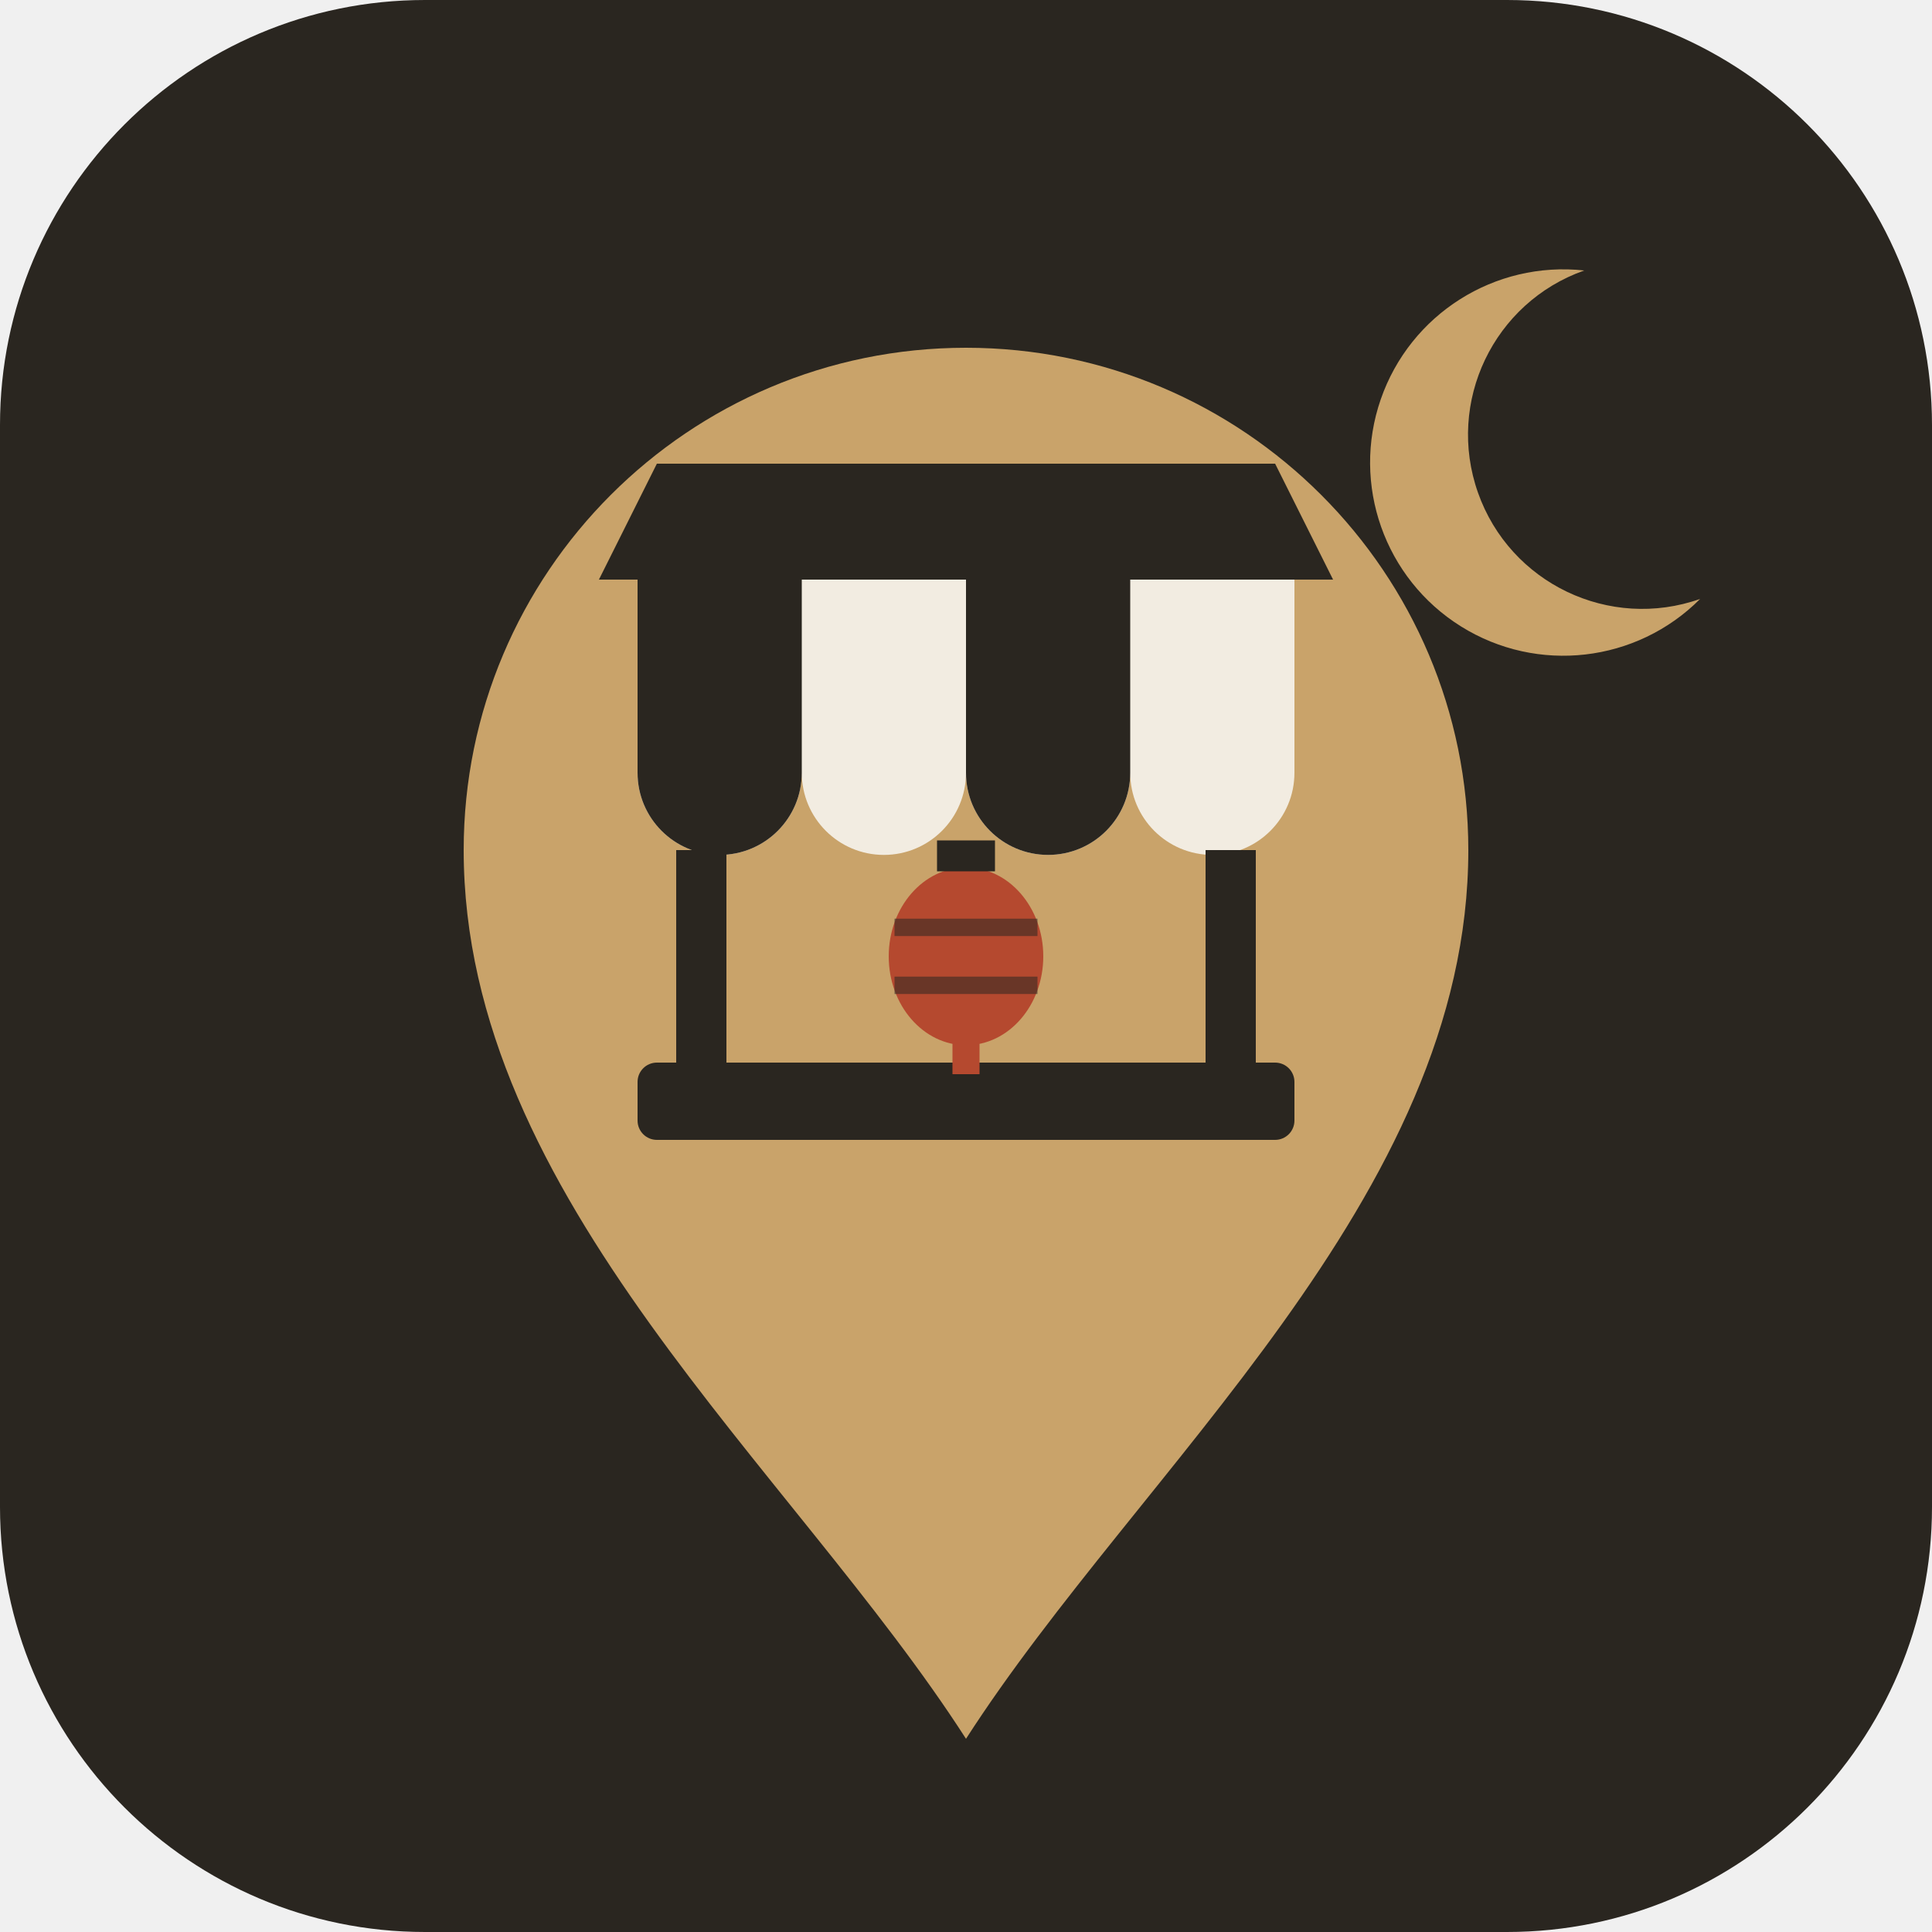
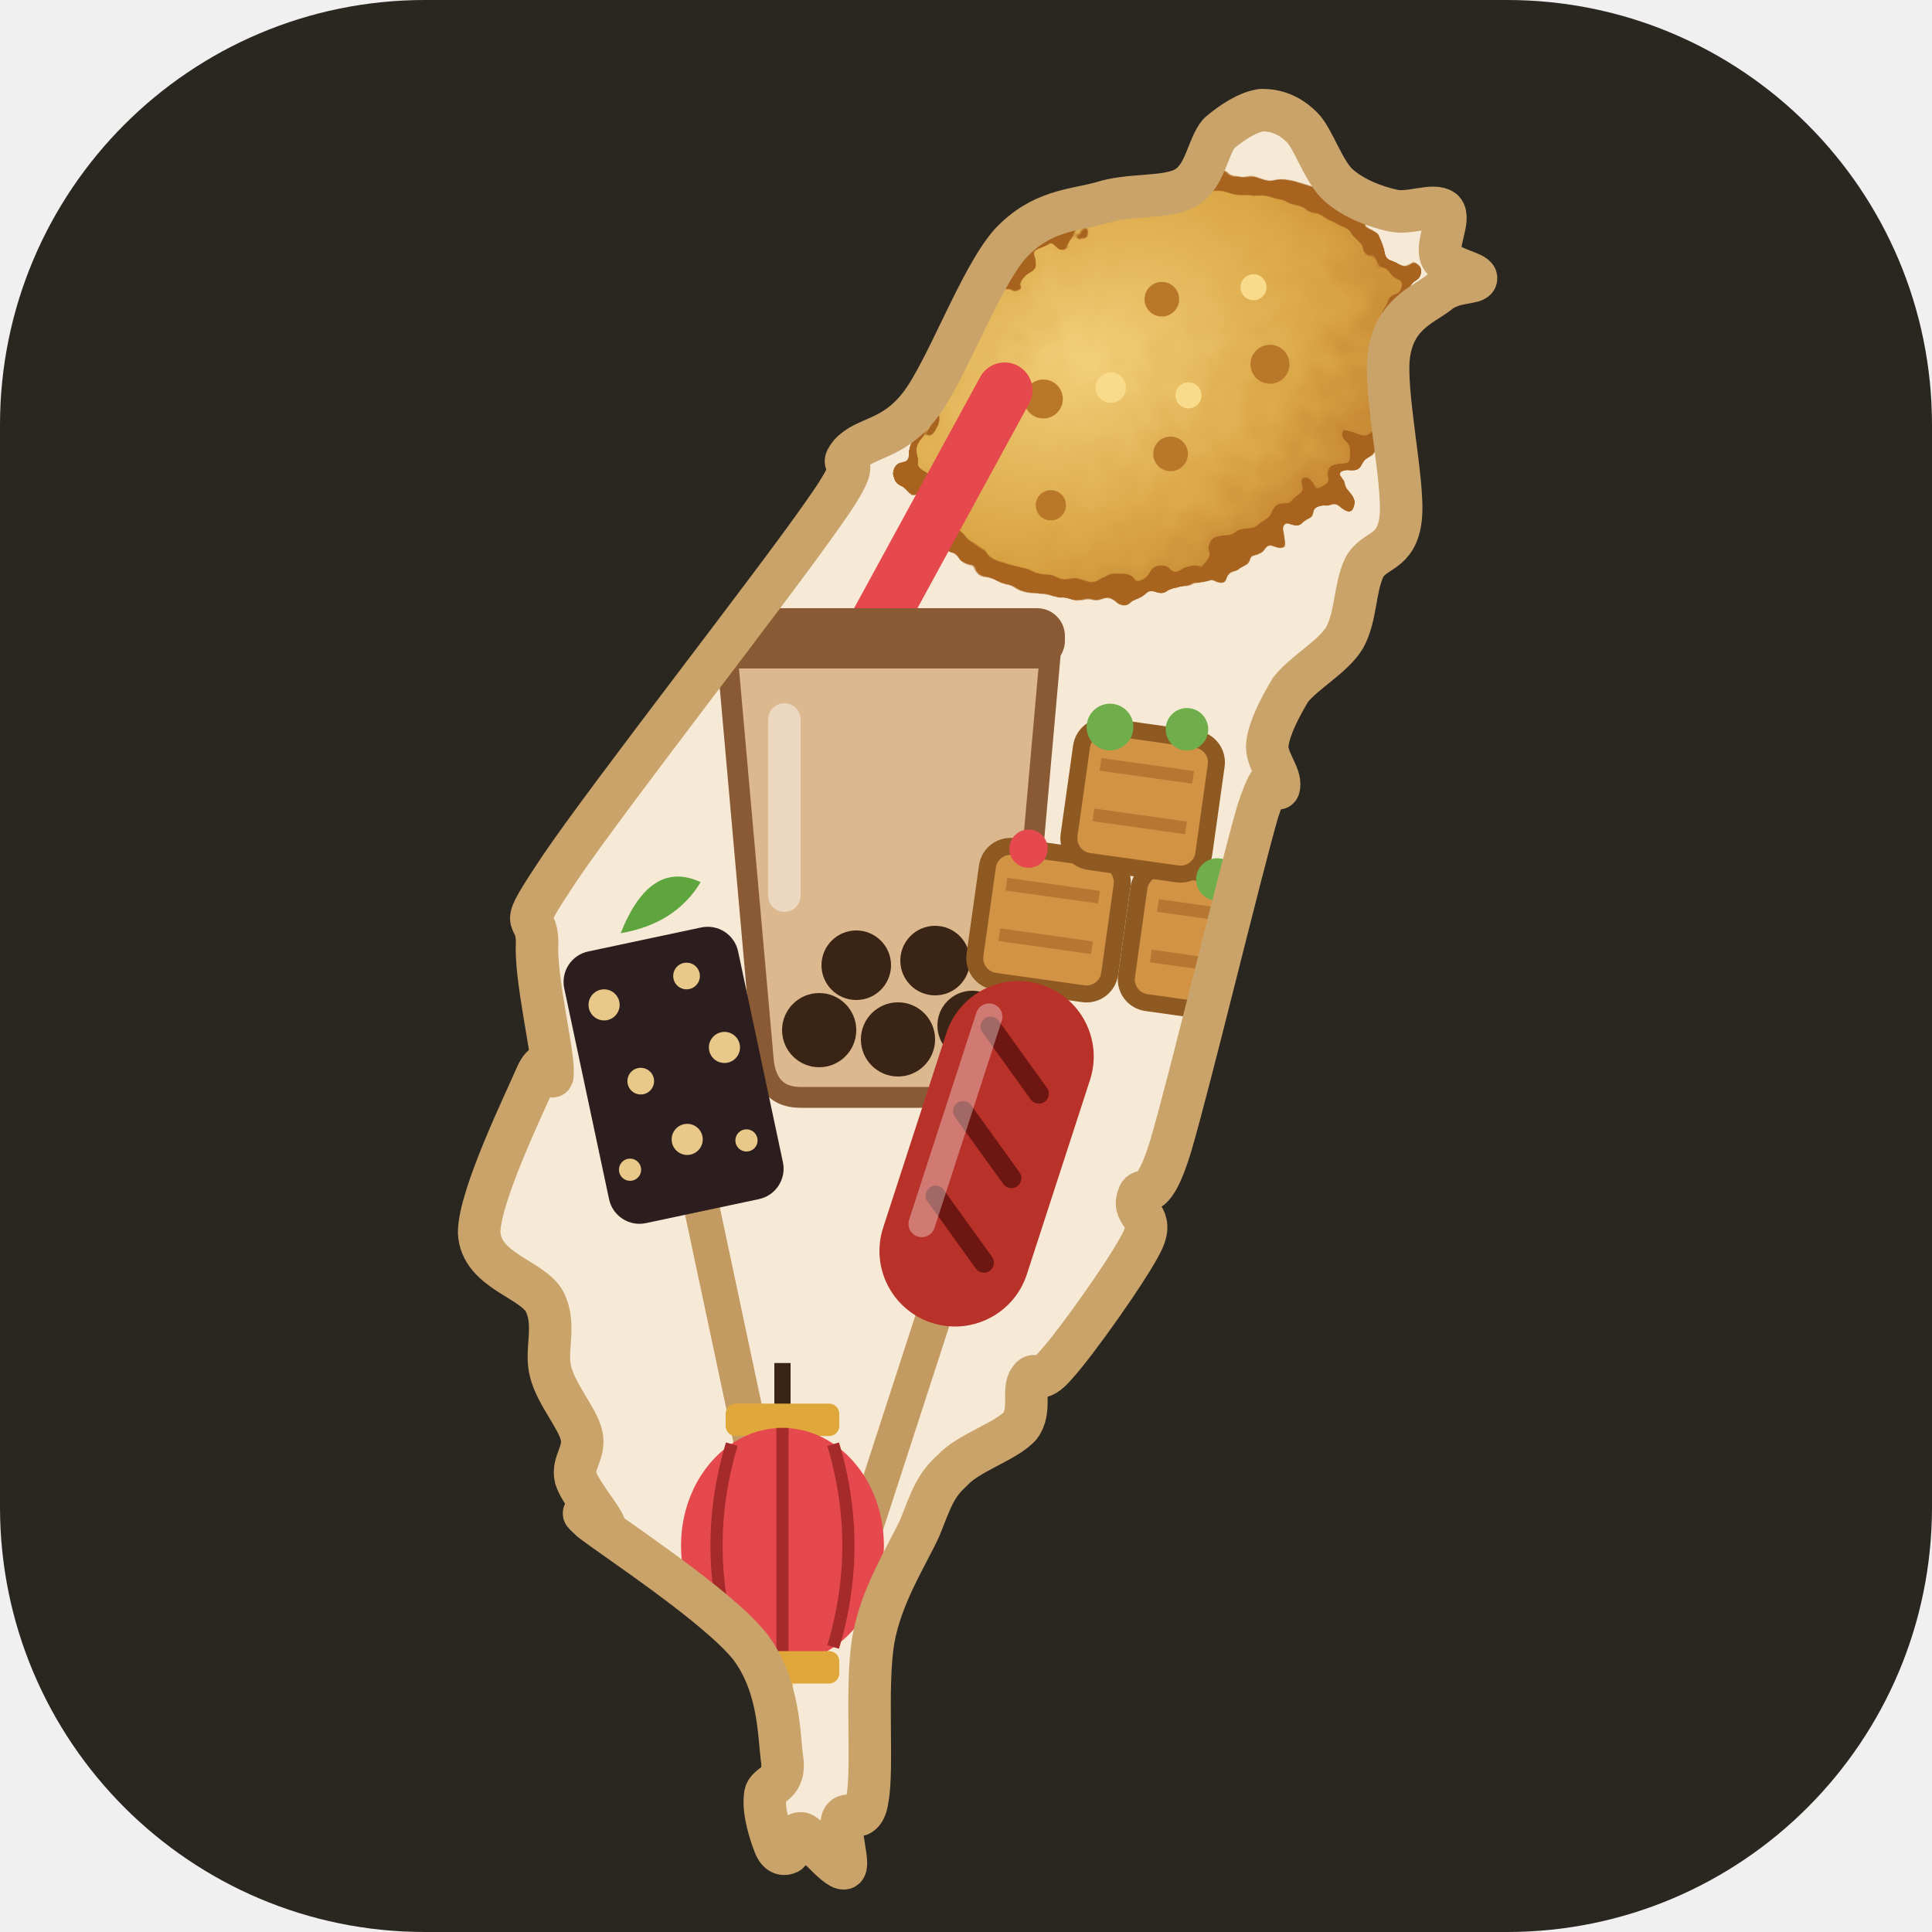
<svg xmlns="http://www.w3.org/2000/svg" viewBox="0 0 100 100">
+   <defs>
+     <filter id="ebeigexr" x="-15%" y="-15%" width="130%" height="130%">
+       <feTurbulence type="fractalNoise" baseFrequency=".7" numOctaves="2" seed="4" />
+       <feDisplacementMap in="SourceGraphic" scale="2.4" />
+     </filter>
+     <radialGradient id="ebeigexg" cx=".4" cy=".35" r=".8">
+       <stop offset="0" stop-color="#f3cf7a" />
+       <stop offset=".6" stop-color="#d9a443" />
+       <stop offset="1" stop-color="#b9772a" />
+     </radialGradient>
+     <clipPath id="ebeigexc">
+       <path d="M24.8 63.8C24.9 65.8 27.6 66.2 28.2 67.4C28.8 68.6 28.2 69.9 28.5 71.0C28.8 72.2 29.9 73.4 30.1 74.3C30.3 75.2 29.6 75.7 29.8 76.5C30.0 77.2 31.2 78.6 31.3 79.0C31.5 79.3 29.4 77.6 30.6 78.7C31.9 79.7 37.1 83.1 38.8 85.2C40.4 87.3 40.3 89.9 40.5 91.2C40.6 92.5 39.6 92.3 39.6 93.0C39.5 93.8 39.9 95.0 40.1 95.5C40.3 96.0 40.6 96.0 40.8 95.9C41.0 95.8 41.0 94.8 41.5 94.9C41.9 95.0 43.3 96.8 43.7 96.7C44.0 96.6 43.4 94.8 43.6 94.2C43.8 93.6 44.7 94.6 44.9 93.1C45.2 91.5 44.8 87.3 45.2 84.9C45.6 82.6 46.9 80.6 47.6 79.1C48.2 77.6 48.4 76.9 49.3 76.1C50.1 75.2 52.1 74.6 52.8 73.8C53.4 73.0 52.9 71.9 53.3 71.4C53.6 70.9 53.7 71.8 54.7 70.6C55.7 69.5 58.4 65.7 59.1 64.3C59.8 62.9 58.6 62.9 58.9 62.0C59.1 61.2 59.6 62.6 60.6 59.3C61.6 55.9 64.2 45.1 65.1 42.0C66.1 38.9 66.1 41.3 66.2 40.7C66.3 40.1 65.5 39.3 65.6 38.5C65.7 37.7 66.2 36.7 66.8 35.7C67.5 34.8 69.0 34.0 69.6 33.0C70.2 31.9 70.1 30.5 70.6 29.4C71.1 28.4 72.3 28.7 72.5 26.8C72.7 25.0 71.6 20.2 71.9 18.3C72.2 16.3 73.6 15.8 74.4 15.2C75.2 14.5 76.4 14.7 76.4 14.4C76.4 14.1 74.9 13.9 74.6 13.3C74.3 12.7 75.1 11.3 74.7 10.9C74.2 10.5 73.0 11.1 72.1 10.9C71.2 10.7 70.1 10.3 69.3 9.6C68.5 8.9 68.0 7.2 67.4 6.6C66.7 5.9 66.0 5.7 65.3 5.7C64.6 5.8 63.8 6.3 63.1 6.9C62.5 7.6 62.4 9.1 61.4 9.7C60.4 10.3 58.5 10.0 57.0 10.5C55.5 10.9 53.9 10.9 52.3 12.6C50.7 14.4 49.0 19.2 47.6 21.0C46.2 22.8 44.8 22.6 44.0 23.5C43.2 24.5 45.1 23.1 42.6 26.6C40.1 30.2 31.5 41.2 29.0 44.9C26.6 48.5 27.8 47.0 27.8 48.8C27.7 50.6 28.6 54.3 28.6 55.4C28.6 56.5 28.5 54.2 27.8 55.6C27.2 57.0 24.8 61.9 24.8 63.8Z" />
+     </clipPath>
+   </defs>
  <rect width="100" height="100" rx="22" fill="#2a2620" />
-   <path d="M82 14a10 10 0 1 0 6 17a8 8 0 1 1-6-17z" fill="#c9a36a" />
-   <path d="M50 90C41 76 24 62 24 44a26 26 0 0 1 52 0c0 18-17 32-26 46z" fill="#c9a36a" />
-   <clipPath id="aw">
-     <path d="M33 30h34v10a4.25 4.25 0 0 1-8.5 0a4.25 4.25 0 0 1-8.5 0a4.25 4.25 0 0 1-8.5 0a4.25 4.25 0 0 1-8.5 0z" />
-   </clipPath>
-   <g clip-path="url(#aw)">
-     <rect x="33" y="28" width="34" height="18" fill="#f2ece1" />
-     <rect x="33" y="28" width="8.5" height="18" fill="#2a2620" />
-     <rect x="50" y="28" width="8.5" height="18" fill="#2a2620" />
+   <path d="M24.8 63.8C24.9 65.8 27.6 66.2 28.2 67.4C28.8 68.6 28.2 69.9 28.5 71.0C28.8 72.2 29.9 73.4 30.1 74.3C30.3 75.2 29.6 75.7 29.8 76.5C30.0 77.2 31.2 78.6 31.3 79.0C31.5 79.3 29.4 77.6 30.6 78.7C31.9 79.7 37.1 83.1 38.8 85.2C40.4 87.3 40.3 89.9 40.5 91.2C40.6 92.5 39.6 92.3 39.6 93.0C39.5 93.8 39.9 95.0 40.1 95.5C40.3 96.0 40.6 96.0 40.8 95.9C41.0 95.8 41.0 94.8 41.5 94.9C41.9 95.0 43.3 96.8 43.7 96.7C44.0 96.6 43.4 94.8 43.6 94.2C43.8 93.6 44.7 94.6 44.9 93.1C45.2 91.5 44.8 87.3 45.2 84.9C45.6 82.6 46.9 80.6 47.6 79.1C48.2 77.6 48.4 76.9 49.3 76.1C50.1 75.2 52.1 74.6 52.8 73.8C53.4 73.0 52.9 71.9 53.3 71.4C53.6 70.9 53.7 71.8 54.7 70.6C55.7 69.5 58.4 65.7 59.1 64.3C59.8 62.9 58.6 62.9 58.9 62.0C59.1 61.2 59.6 62.6 60.6 59.3C61.6 55.9 64.2 45.1 65.1 42.0C66.1 38.9 66.1 41.3 66.2 40.7C66.3 40.1 65.5 39.3 65.6 38.5C65.7 37.7 66.2 36.7 66.8 35.7C67.5 34.8 69.0 34.0 69.6 33.0C70.2 31.9 70.1 30.5 70.6 29.4C71.1 28.4 72.3 28.7 72.5 26.8C72.7 25.0 71.6 20.2 71.9 18.3C72.2 16.3 73.6 15.8 74.4 15.2C75.2 14.5 76.4 14.7 76.4 14.4C76.4 14.1 74.9 13.9 74.6 13.3C74.3 12.7 75.1 11.3 74.7 10.9C74.2 10.5 73.0 11.1 72.1 10.9C71.2 10.7 70.1 10.3 69.3 9.6C68.5 8.9 68.0 7.2 67.4 6.6C66.7 5.9 66.0 5.7 65.3 5.7C64.6 5.8 63.8 6.3 63.1 6.9C62.5 7.6 62.4 9.1 61.4 9.7C60.4 10.3 58.5 10.0 57.0 10.5C55.5 10.9 53.9 10.9 52.3 12.6C50.7 14.4 49.0 19.2 47.6 21.0C46.2 22.8 44.8 22.6 44.0 23.5C43.2 24.5 45.1 23.1 42.6 26.6C40.1 30.2 31.5 41.2 29.0 44.9C26.6 48.5 27.8 47.0 27.8 48.8C27.7 50.6 28.6 54.3 28.6 55.4C28.6 56.5 28.5 54.2 27.8 55.6C27.2 57.0 24.8 61.9 24.8 63.8Z" fill="#f6ead6" />
+   <g clip-path="url(#ebeigexc)">
+     <g transform="translate(60 20) rotate(-28) scale(1.12)">
+       <g filter="url(#ebeigexr)">
+         <ellipse cx="0" cy="0" rx="12" ry="8.5" fill="url(#ebeigexg)" stroke="#a8641f" stroke-width="1" />
+       </g>
+       <g fill="#b9772a">
+         <circle cx="-5" cy="-2" r=".9" />
+         <circle cx="2" cy="-3.5" r=".8" />
+         <circle cx="5" cy="1.5" r=".9" />
+         <circle cx="-1" cy="3" r=".8" />
+         <circle cx="-7" cy="2.5" r=".7" />
+       </g>
+       <g fill="#f8dc8c">
+         <circle cx="-2" cy="-1" r=".7" />
+         <circle cx="6" cy="-2" r=".6" />
+         <circle cx="1" cy="1" r=".6" />
+       </g>
+     </g>
+     <g transform="translate(46 43) scale(1.2)">
+       <path d="M-1 -8 L5 -19" stroke="#e5484d" stroke-width="2.4" stroke-linecap="round" />
+       <path d="M-7 -8 H7 L5.4 10 Q5.2 11.5 3.8 11.5 H-3.8 Q-5.2 11.5 -5.4 10 Z" fill="#dcb88e" stroke="#8a5a35" stroke-width=".9" />
+       <rect x="-7.6" y="-9.6" width="15.2" height="2.6" rx="1.2" fill="#8a5a35" />
+       <g fill="#3a2416">
+         <circle cx="-3" cy="8.6" r="1.6" />
+         <circle cx="0.4" cy="9" r="1.6" />
+         <circle cx="3.6" cy="8.4" r="1.5" />
+         <circle cx="-1.4" cy="5.8" r="1.5" />
+         <circle cx="2" cy="5.6" r="1.5" />
+       </g>
+       <rect x="-5.2" y="-5.5" width="1.4" height="9" rx=".7" fill="#fff" opacity=".45" />
+     </g>
+     <g transform="translate(58.5 46) rotate(8) scale(1.1)">
+       <rect x="-6.8" y="-1.2" width="6.4" height="6.4" rx="1.1" fill="#d39345" stroke="#8f5a22" stroke-width=".8" />
+       <path d="M-5.8 0.6h4.4M-5.8 3h4.4" stroke="#a96b2a" stroke-width=".6" opacity=".7" />
+       <rect x="0.4" y="-1.2" width="6.4" height="6.4" rx="1.1" fill="#d39345" stroke="#8f5a22" stroke-width=".8" />
+       <path d="M1.4 0.6h4.4M1.4 3h4.4" stroke="#a96b2a" stroke-width=".6" opacity=".7" />
+       <rect x="-3.2" y="-7.4" width="6.4" height="6.4" rx="1.1" fill="#d39345" stroke="#8f5a22" stroke-width=".8" />
+       <path d="M-2.2 -5.6h4.4M-2.2 -3.2h4.4" stroke="#a96b2a" stroke-width=".6" opacity=".7" />
+       <g fill="#6fae4a">
+         <circle cx="-2" cy="-7.4" r="1.1" />
+         <circle cx="1.6" cy="-7.8" r="1" />
+         <circle cx="4" cy="-1" r="1" />
+       </g>
+       <circle cx="-5" cy="-1.2" r=".9" fill="#e5484d" />
+     </g>
+     <g transform="translate(36 61) rotate(-12) scale(1.15)">
+       <path d="M0 1 V12" stroke="#c49a63" stroke-width="1.6" stroke-linecap="round" />
+       <rect x="-4" y="-11" width="8" height="12.5" rx="1.4" fill="#2c1e1e" />
+       <g fill="#e9c98a">
+         <circle cx="-2.4" cy="-8.5" r=".7" />
+         <circle cx="1.5" cy="-9" r=".6" />
+         <circle cx="2.5" cy="-5.5" r=".7" />
+         <circle cx="-1.5" cy="-4.8" r=".6" />
+         <circle cx="0" cy="-1.8" r=".7" />
+         <circle cx="-2.8" cy="-1" r=".5" />
+         <circle cx="2.6" cy="-1.2" r=".5" />
+       </g>
+       <path d="M-1 -11.5 q2 -3 4 -1.5 q-1.5 1.6 -4 1.5z" fill="#5fa53d" />
+     </g>
+     <g transform="translate(50 63) rotate(18) scale(1.15)">
+       <path d="M0 4 V15" stroke="#c49a63" stroke-width="1.6" stroke-linecap="round" />
+       <rect x="-3.4" y="-11" width="6.8" height="16" rx="3.4" fill="#b8322a" />
+       <path d="M-1.6 -8.5 l3 2.2M-1.6 -4.5 l3 2.2M-1.6 -.5 l3 2.2" stroke="#6e1712" stroke-width=".9" stroke-linecap="round" />
+       <rect x="-2.4" y="-9.5" width="1.2" height="11" rx=".6" fill="#fff" opacity=".35" />
+     </g>
+     <g transform="translate(40.5 80) scale(1.05)">
+       <path d="M0 -9 V-6.5" stroke="#3a2416" stroke-width=".8" />
+       <rect x="-2.8" y="-7" width="5.6" height="1.6" rx=".5" fill="#e0a83a" />
+       <ellipse cx="0" cy="0" rx="5" ry="5.8" fill="#e5484d" />
+       <path d="M-2.5 -5 Q-4 0 -2.5 5M2.5 -5 Q4 0 2.5 5M0 -5.8V5.8" stroke="#a52a2a" stroke-width=".6" fill="none" />
+       <rect x="-2.8" y="5.2" width="5.6" height="1.6" rx=".5" fill="#e0a83a" />
+       <path d="M0 6.8 V9.5" stroke="#e0a83a" stroke-width="1" />
+     </g>
  </g>
-   <path d="M31 30h38l-3-6H34z" fill="#2a2620" />
-   <rect x="35" y="44" width="2.6" height="12" fill="#2a2620" />
-   <rect x="62.4" y="44" width="2.6" height="12" fill="#2a2620" />
-   <rect x="33" y="55" width="34" height="4" rx="1" fill="#2a2620" />
-   <ellipse cx="50" cy="49.5" rx="4" ry="4.6" fill="#b5492f" />
-   <rect x="48.5" y="43.5" width="3" height="1.6" fill="#2a2620" />
-   <path d="M46.3 48h7.4M46.3 51h7.4" stroke="#2a2620" stroke-width=".9" opacity=".55" />
-   <rect x="49.3" y="54" width="1.4" height="1.6" fill="#b5492f" />
+   <path d="M24.8 63.8C24.9 65.8 27.6 66.2 28.2 67.4C28.8 68.6 28.2 69.9 28.5 71.0C28.8 72.2 29.9 73.4 30.1 74.3C30.3 75.2 29.6 75.7 29.8 76.5C30.0 77.2 31.2 78.6 31.3 79.0C31.5 79.3 29.4 77.6 30.6 78.7C31.9 79.7 37.1 83.1 38.8 85.2C40.4 87.3 40.3 89.9 40.5 91.2C40.6 92.5 39.6 92.3 39.6 93.0C39.5 93.8 39.9 95.0 40.1 95.5C40.3 96.0 40.6 96.0 40.8 95.9C41.0 95.8 41.0 94.8 41.5 94.9C41.9 95.0 43.3 96.8 43.7 96.7C44.0 96.6 43.4 94.8 43.6 94.2C43.8 93.6 44.7 94.6 44.9 93.1C45.2 91.5 44.8 87.3 45.2 84.9C45.6 82.6 46.9 80.6 47.6 79.1C48.2 77.6 48.4 76.9 49.3 76.1C50.1 75.2 52.1 74.6 52.8 73.8C53.4 73.0 52.9 71.9 53.3 71.4C53.6 70.9 53.7 71.8 54.7 70.6C55.7 69.5 58.4 65.7 59.1 64.3C59.8 62.9 58.6 62.9 58.9 62.0C59.1 61.2 59.6 62.6 60.6 59.3C61.6 55.9 64.2 45.1 65.1 42.0C66.1 38.9 66.1 41.3 66.2 40.7C66.3 40.1 65.5 39.3 65.6 38.5C65.7 37.7 66.2 36.7 66.8 35.7C67.5 34.8 69.0 34.0 69.6 33.0C70.2 31.9 70.1 30.5 70.6 29.4C71.1 28.4 72.3 28.7 72.5 26.8C72.7 25.0 71.6 20.2 71.9 18.3C72.2 16.3 73.6 15.8 74.4 15.2C75.2 14.5 76.4 14.7 76.4 14.4C76.4 14.1 74.9 13.9 74.6 13.3C74.3 12.7 75.1 11.3 74.7 10.9C74.2 10.5 73.0 11.1 72.1 10.9C71.2 10.7 70.1 10.3 69.3 9.6C68.5 8.9 68.0 7.2 67.4 6.6C66.7 5.9 66.0 5.7 65.3 5.7C64.6 5.8 63.8 6.3 63.1 6.9C62.5 7.6 62.4 9.1 61.4 9.7C60.4 10.3 58.5 10.0 57.0 10.5C55.5 10.9 53.9 10.9 52.3 12.6C50.7 14.4 49.0 19.2 47.6 21.0C46.2 22.8 44.8 22.6 44.0 23.5C43.2 24.5 45.1 23.1 42.6 26.6C40.1 30.2 31.5 41.2 29.0 44.9C26.6 48.5 27.8 47.0 27.8 48.8C27.7 50.6 28.6 54.3 28.6 55.4C28.6 56.5 28.5 54.2 27.8 55.6C27.2 57.0 24.8 61.9 24.8 63.8Z" fill="none" stroke="#c9a36a" stroke-width="2.2" stroke-linejoin="round" />
</svg>
